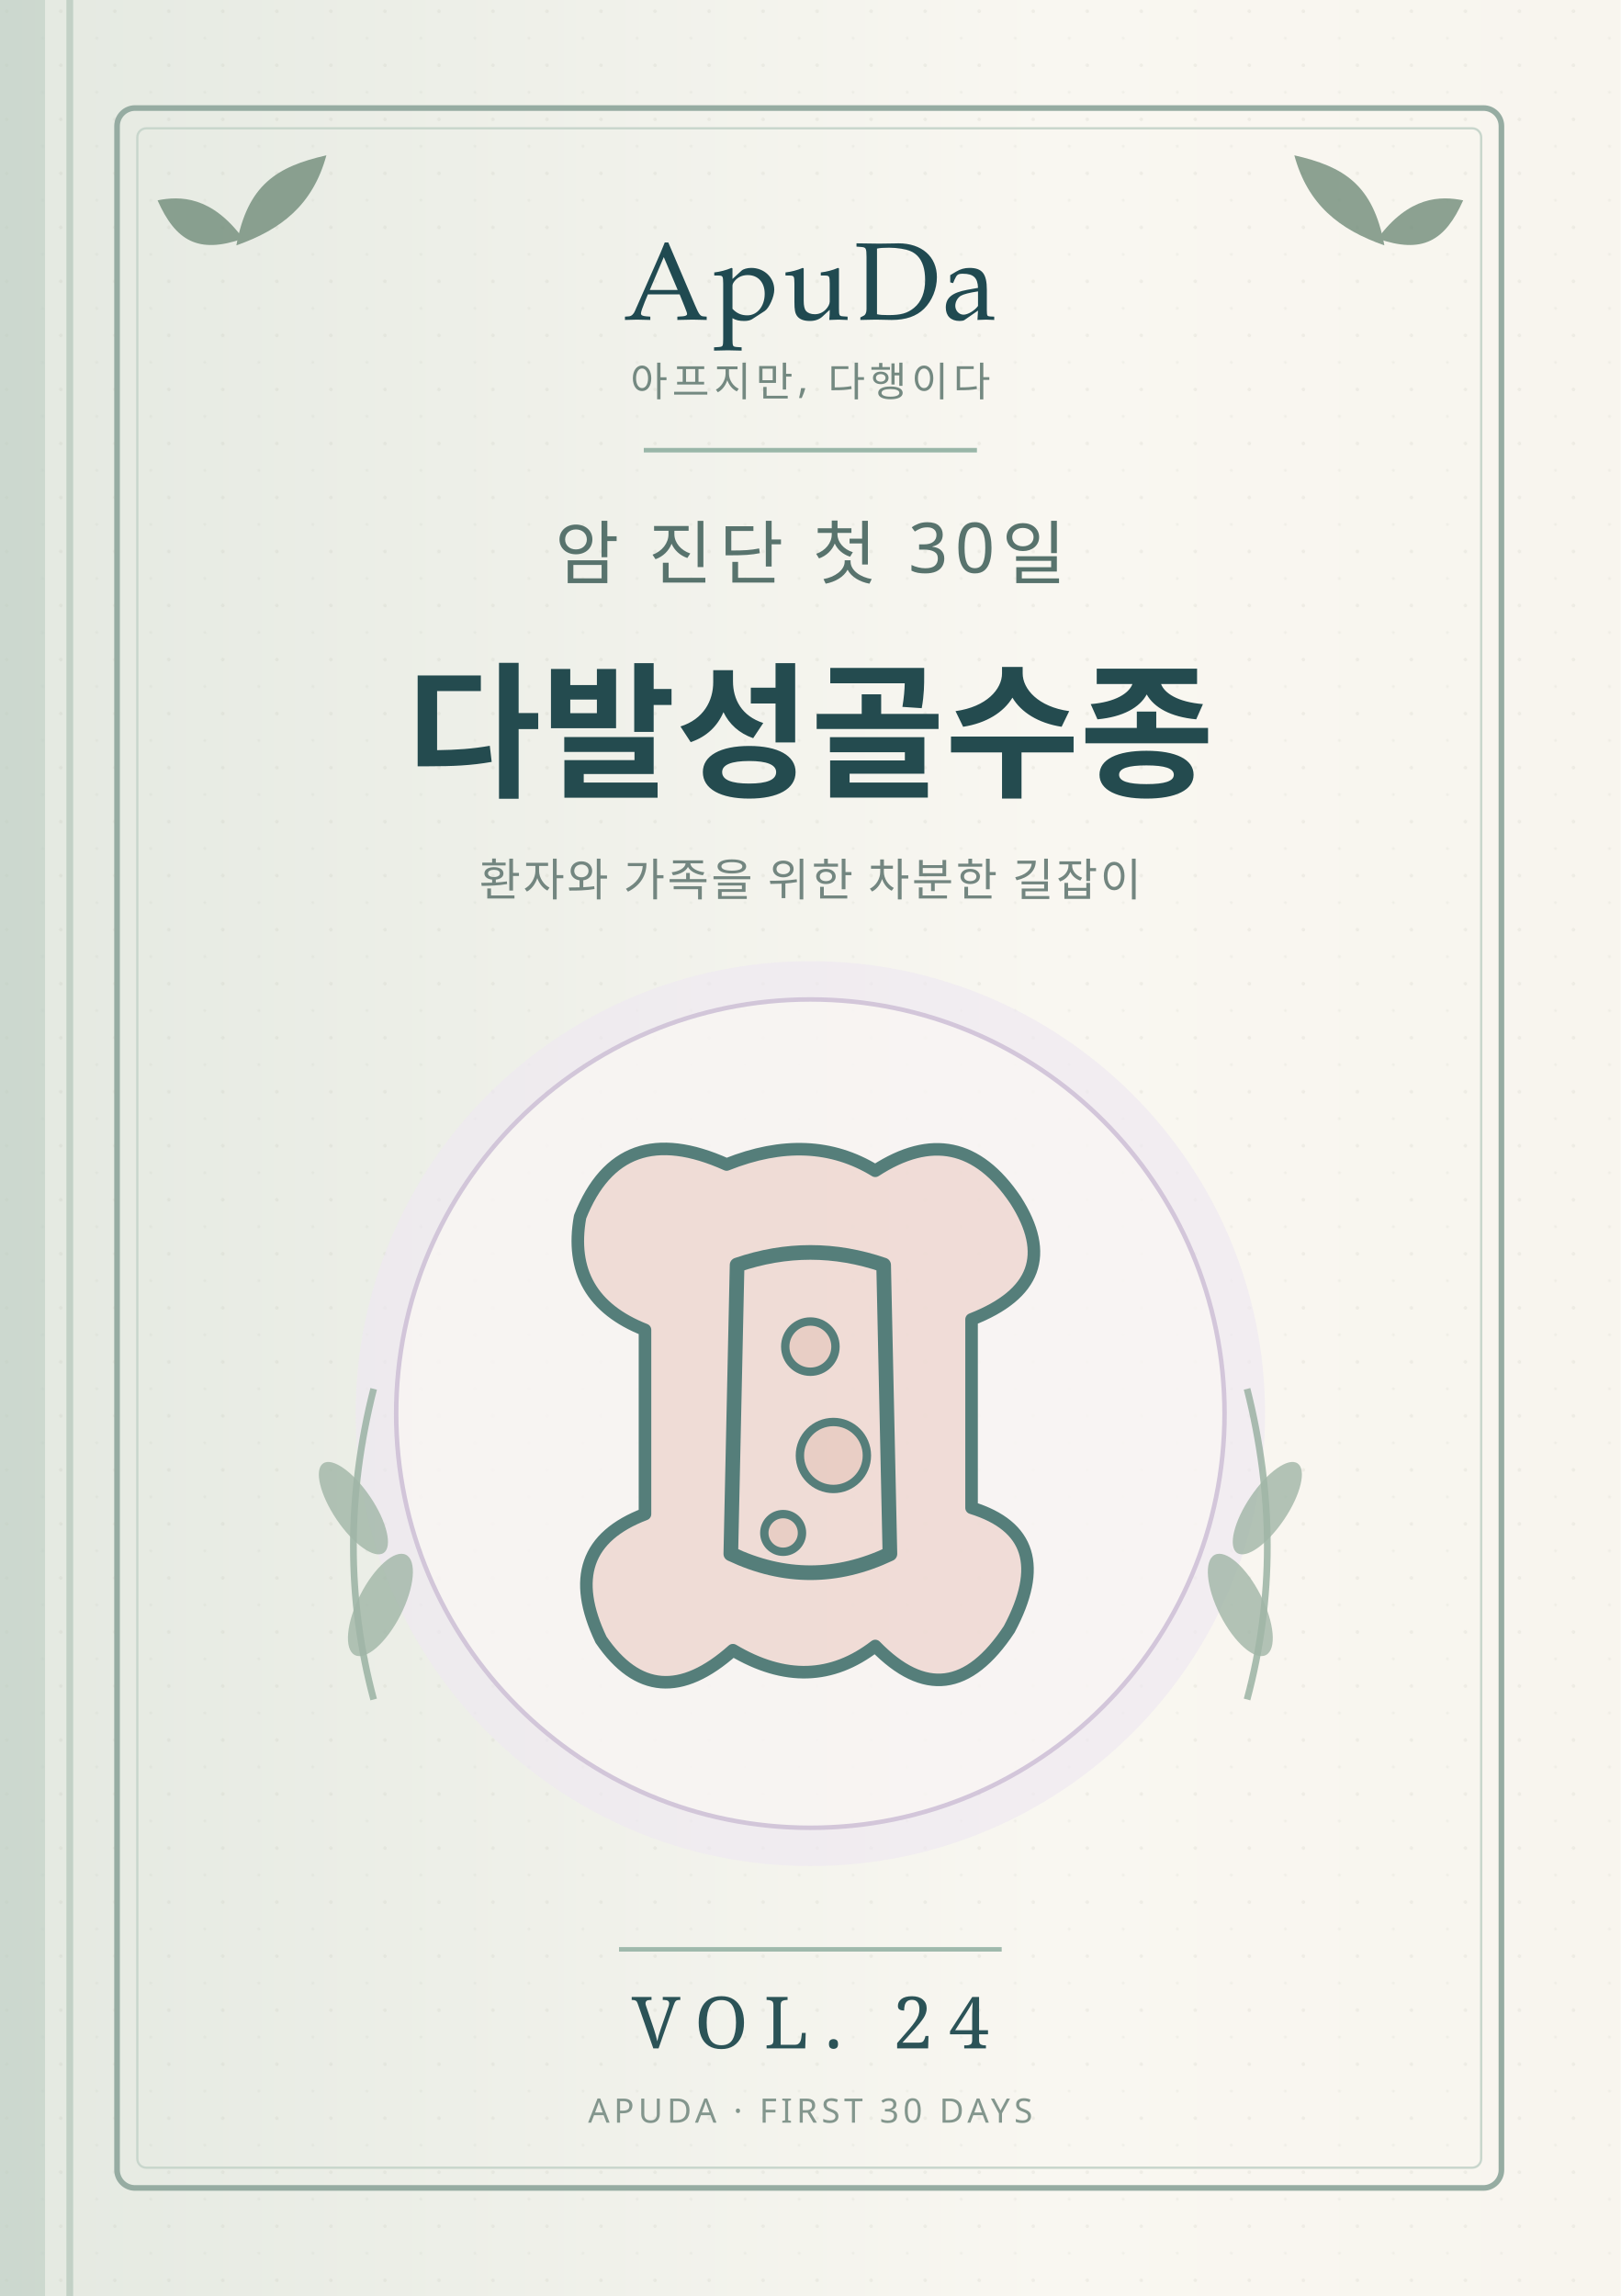
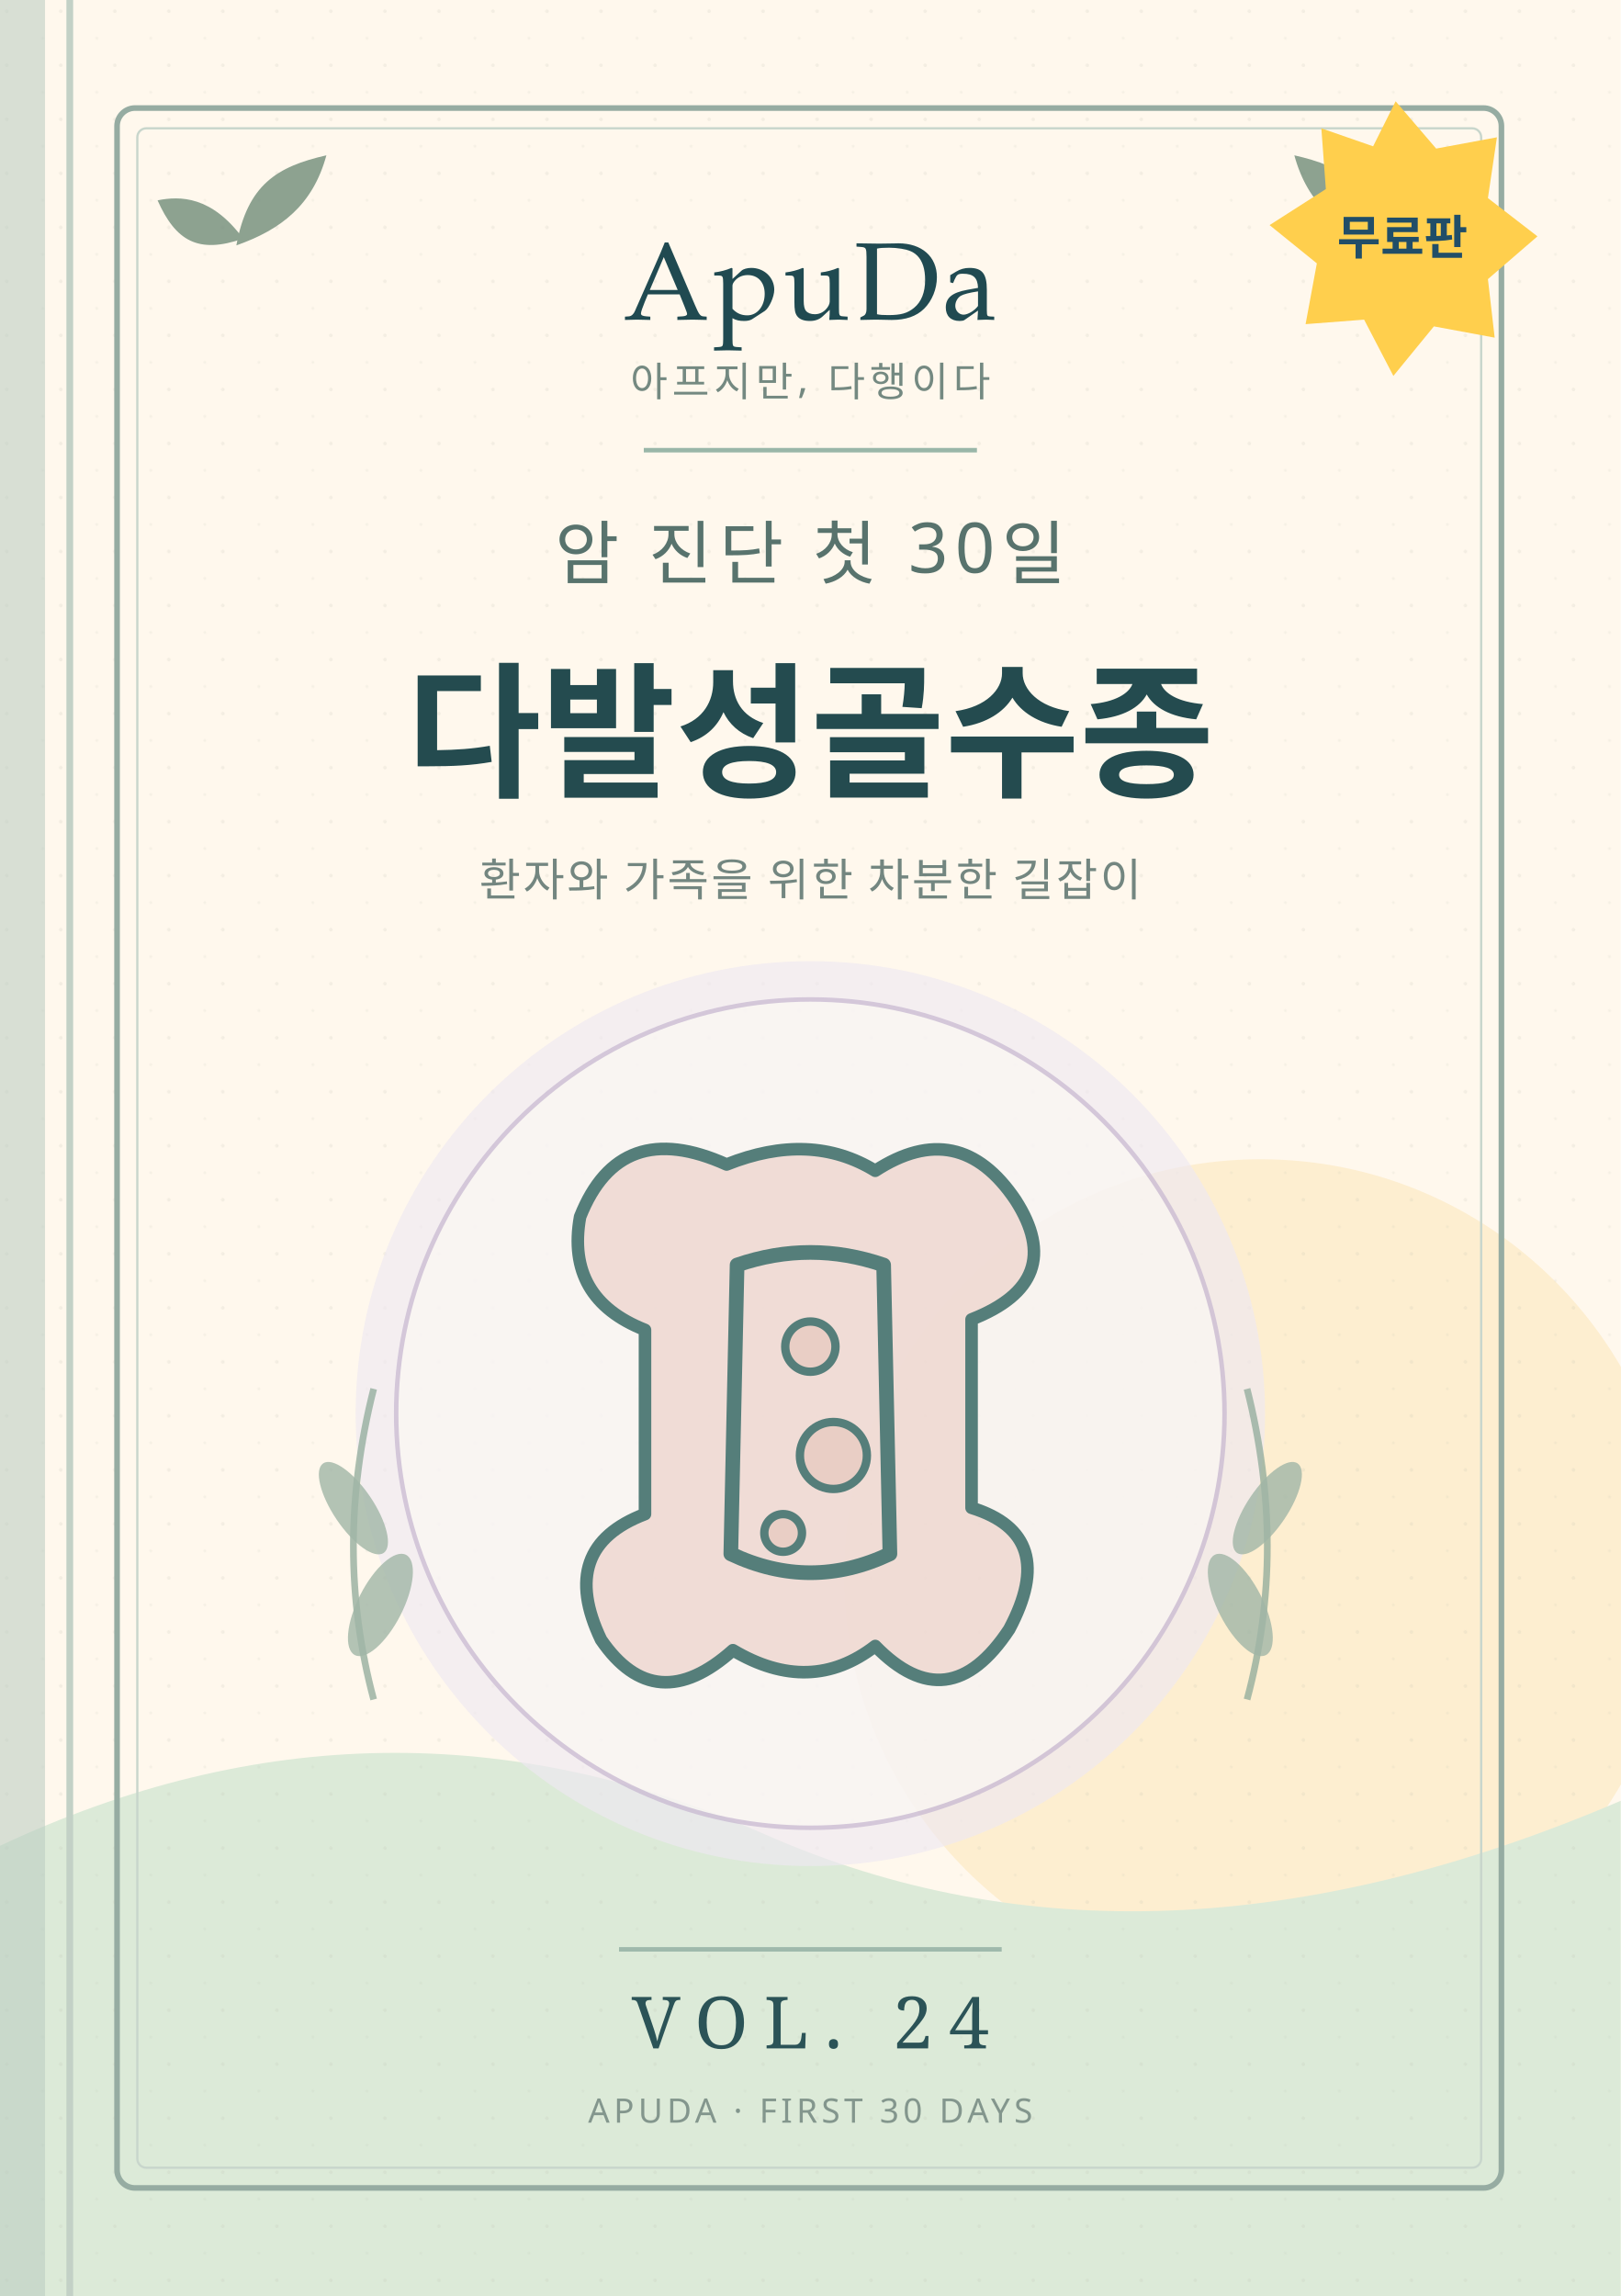
<svg xmlns="http://www.w3.org/2000/svg" width="720" height="1020" viewBox="0 0 720 1020" role="img" aria-labelledby="title description">
  <defs>
    <pattern id="paper" width="24" height="24" patternUnits="userSpaceOnUse">
      <circle cx="3" cy="5" r=".8" fill="#B6B8A9" opacity=".16" />
      <circle cx="19" cy="17" r=".65" fill="#B6B8A9" opacity=".12" />
    </pattern>
    <linearGradient id="book" x1="0" y1="0" x2="1" y2="0">
      <stop stop-color="#E4E9E1" />
      <stop offset=".65" stop-color="#F9F7F1" />
      <stop offset="1" stop-color="#F8F5EE" />
    </linearGradient>
  </defs>
-   <rect width="720" height="1020" fill="url(#book)" />
+   <rect width="720" height="1020" fill="#fff8ed" />
+   <circle cx="560" cy="700" r="185" fill="#fbe4b4" opacity=".5" />
+   <path d="M0 820 Q170 740 340 815 T720 800 V1020 H0Z" fill="#dcead8" />
  <rect width="720" height="1020" fill="url(#paper)" />
  <rect width="20" height="1020" fill="#B9CCC0" opacity=".56" />
  <path d="M31 0 V1020" stroke="#C3D1C6" stroke-width="3" />
  <rect x="52" y="48" width="615" height="924" rx="8" fill="none" stroke="#96ACA2" stroke-width="2.5" />
  <rect x="61" y="57" width="597" height="906" rx="4" fill="none" stroke="#C8D6CC" stroke-width="1" />
  <g fill="#708C79" opacity=".8">
    <path d="M105 109 C110 82 123 74 145 69 C139 91 125 102 105 109Z" />
    <path d="M108 106 C94 87 80 87 70 89 C78 107 88 113 108 106Z" />
    <path d="M615 109 C610 82 597 74 575 69 C581 91 595 102 615 109Z" />
    <path d="M612 106 C626 87 640 87 650 89 C642 107 632 113 612 106Z" />
  </g>
  <text x="360" y="142" font-family="Georgia,Palatino,serif" font-size="49" letter-spacing="1.8" text-anchor="middle" fill="#204A51">ApuDa</text>
  <text x="360" y="176" font-family="'Noto Sans KR','Malgun Gothic',sans-serif" font-size="18" text-anchor="middle" letter-spacing="2" fill="#748981">아프지만, 다행이다</text>
  <path d="M286 200 H434" stroke="#99B6A8" stroke-width="2" />
  <text x="360" y="257" font-family="'Noto Sans KR','Malgun Gothic',sans-serif" font-weight="500" font-size="31" text-anchor="middle" letter-spacing="3" fill="#58736D">암 진단 첫 30일</text>
  <g text-anchor="middle" font-family="'Noto Serif KR','Nanum Myeongjo','Malgun Gothic',serif" font-weight="700" fill="#244B4F">
    <text x="360" y="349" font-size="65">다발성골수종</text>
  </g>
  <text x="360" y="398" font-family="'Noto Sans KR','Malgun Gothic',sans-serif" font-size="20" text-anchor="middle" letter-spacing="1.1" fill="#738680">환자와 가족을 위한 차분한 길잡이</text>
  <ellipse cx="360" cy="628" rx="202" ry="201" fill="#EEE8F1" opacity=".66" />
  <circle cx="360" cy="628" r="184" fill="#FAF8F3" opacity=".68" stroke="#C4B4CF" stroke-width="2" />
  <g transform="translate(360 628) scale(.93)">
    <g fill="#E8C9BF" fill-opacity=".55" stroke="#557E7A" stroke-width="6" stroke-linecap="round" stroke-linejoin="round">
      <path d="M-40-119 Q-91-142-110-94 Q-117-55-79-40 L-79 48 Q-121 64-100 108 Q-74 146-37 113 Q0 135 31 111 Q66 147 95 103 Q119 58 77 45 L77-45 Q123-63 98-102 Q71-142 31-116 Q0-135-40-119Z" />
    </g>
    <g fill="none" stroke="#557E7A" stroke-width="7" stroke-linecap="round" stroke-linejoin="round">
      <path d="M-35-71 Q0-83 35-71 L38 67 Q0 85-38 67Z" />
    </g>
    <circle cx="0" cy="-32" r="12" fill="#E5C7BC" fill-opacity=".65" stroke="#557E7A" stroke-width="4" />
    <circle cx="11" cy="20" r="16" fill="#E5C7BC" fill-opacity=".65" stroke="#557E7A" stroke-width="4" />
    <circle cx="-13" cy="57" r="9" fill="#E5C7BC" fill-opacity=".65" stroke="#557E7A" stroke-width="4" />
  </g>
  <path d="M166 755 Q148 688 166 617 M554 755 Q572 688 554 617" stroke="#8FAA9A" stroke-width="3" fill="none" opacity=".75" />
  <g fill="#A0B5A6" opacity=".8">
    <ellipse cx="157" cy="670" rx="9" ry="24" transform="rotate(-34 157 670)" />
    <ellipse cx="169" cy="713" rx="10" ry="25" transform="rotate(27 169 713)" />
    <ellipse cx="563" cy="670" rx="9" ry="24" transform="rotate(34 563 670)" />
    <ellipse cx="551" cy="713" rx="10" ry="25" transform="rotate(-27 551 713)" />
  </g>
  <path d="M275 866 H445" stroke="#9FB9AC" stroke-width="2" />
  <text x="360" y="910" font-family="Georgia,serif" font-size="32" letter-spacing="7" text-anchor="middle" fill="#2B5357">VOL. 24</text>
  <text x="360" y="943" font-family="'Noto Sans KR','Malgun Gothic',sans-serif" font-size="15" letter-spacing="1.8" text-anchor="middle" fill="#83968D">APUDA · FIRST 30 DAYS</text>
+   <path d="M620 45 L638 66 665 61 661 88 683 105 661 124 664 150 637 145 619 167 606 142 580 144 585 117 564 100 589 84 587 57 610 65Z" fill="#ffcf4d" />
+   <text x="623" y="113" text-anchor="middle" font-size="21" font-weight="900" font-family="sans-serif" fill="#214e68">무료판</text>
</svg>
